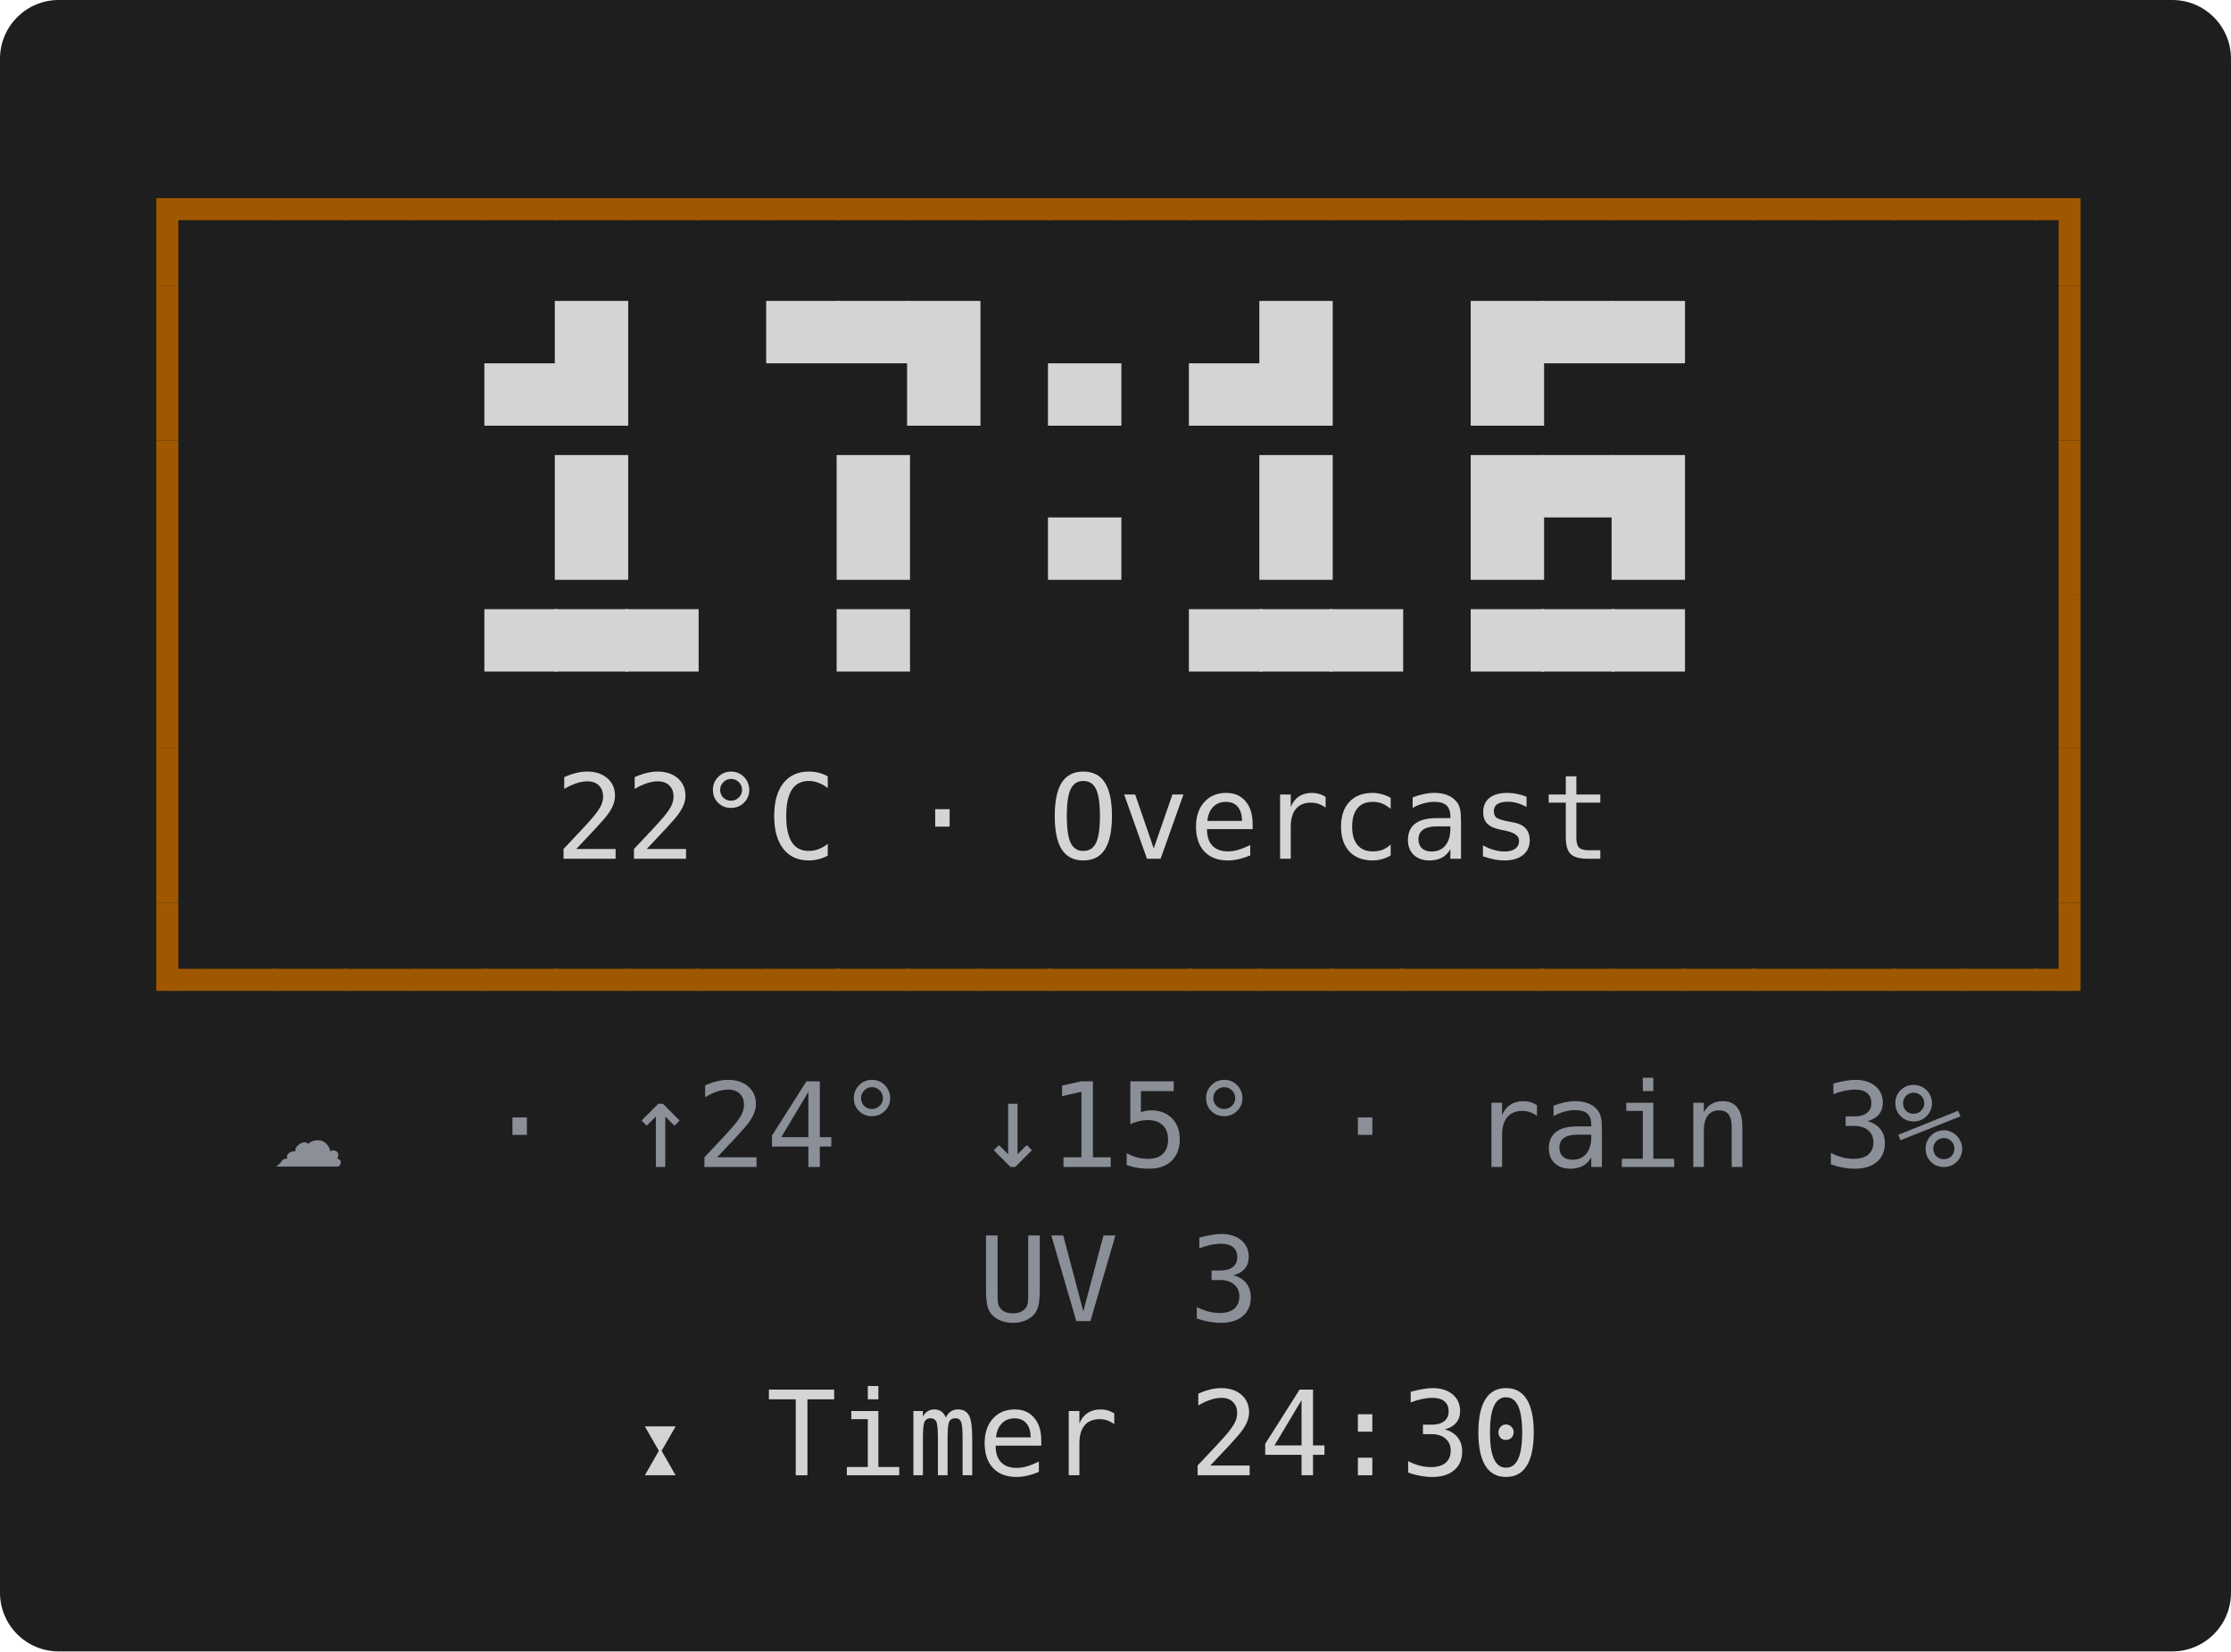
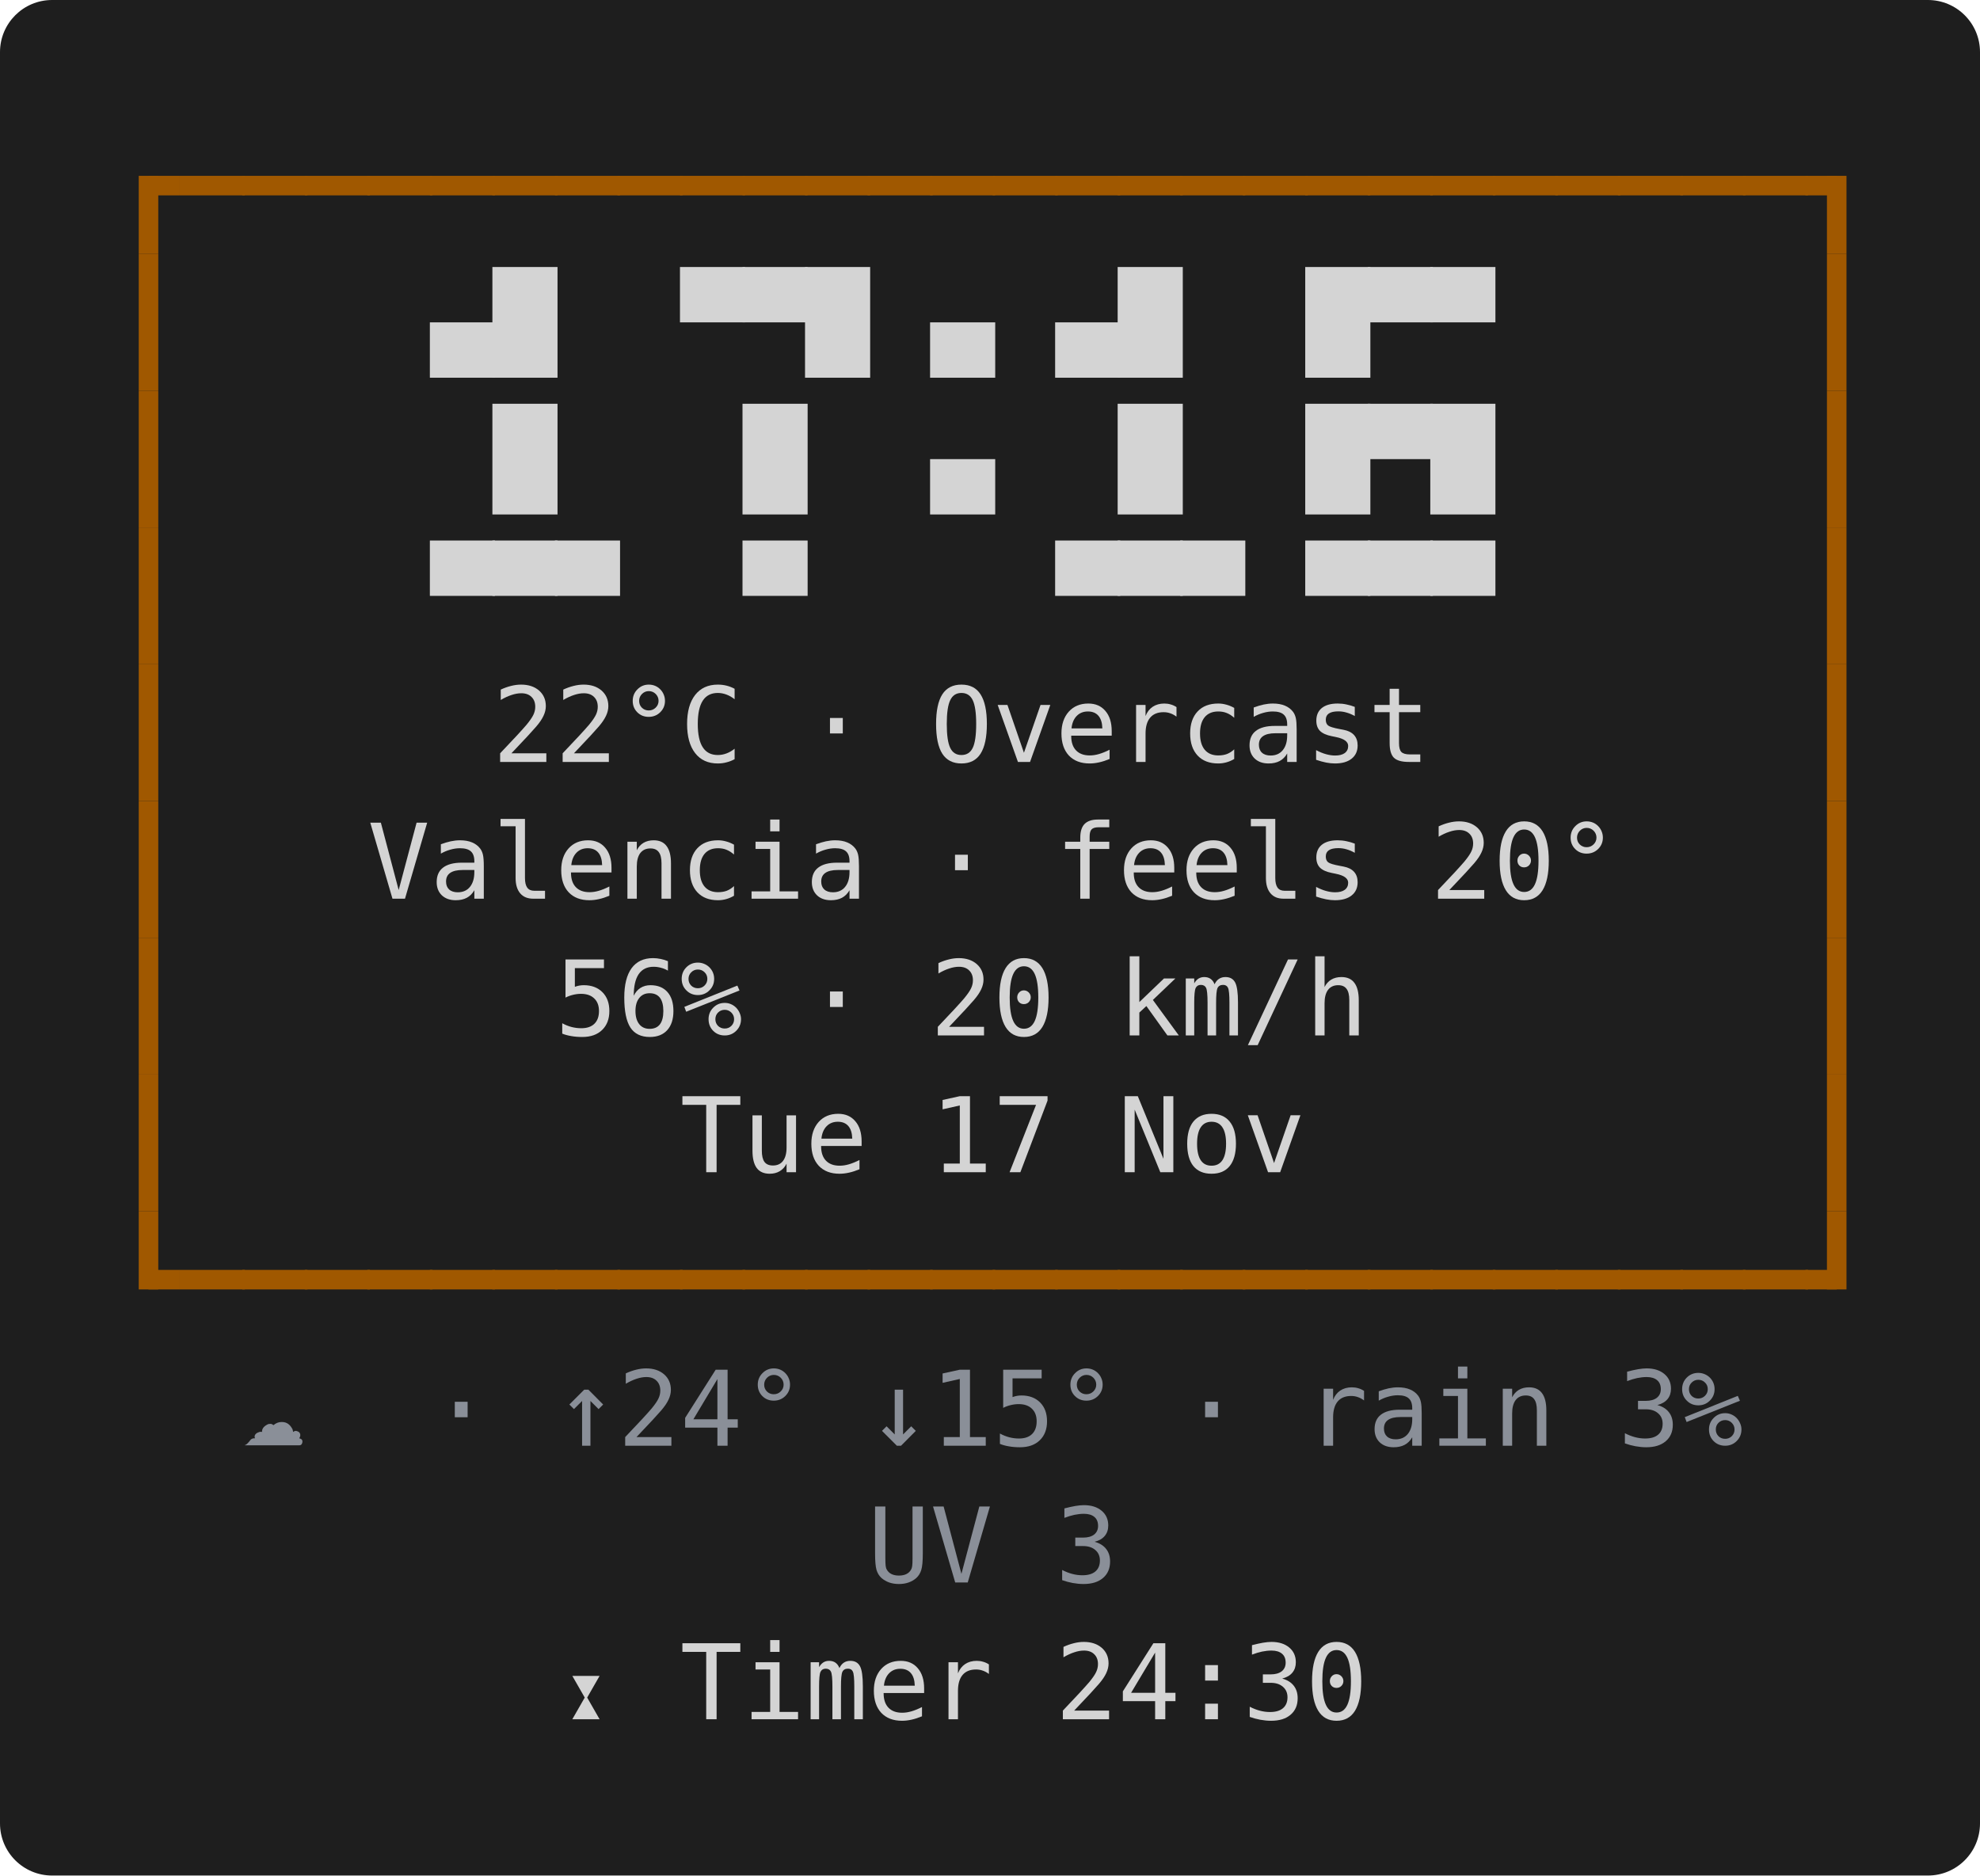
- <svg xmlns="http://www.w3.org/2000/svg" width="304" height="225" viewBox="0 0 304 225" font-family="DejaVu Sans Mono, Menlo, Consolas, monospace" font-size="16">
-   <rect width="304" height="225" rx="8" fill="#1e1e1e" />
+ <svg xmlns="http://www.w3.org/2000/svg" width="304" height="288" viewBox="0 0 304 288" font-family="DejaVu Sans Mono, Menlo, Consolas, monospace" font-size="16">
+   <rect width="304" height="288" rx="8" fill="#1e1e1e" />
  <line x1="22.8" y1="28.5" x2="27.6" y2="28.5" stroke="#a05800" stroke-width="3" />
  <line x1="22.8" y1="27.0" x2="22.8" y2="39.0" stroke="#a05800" stroke-width="3" />
  <line x1="27.6" y1="28.5" x2="37.6" y2="28.5" stroke="#a05800" stroke-width="3" />
  <line x1="37.2" y1="28.5" x2="47.2" y2="28.5" stroke="#a05800" stroke-width="3" />
  <line x1="46.8" y1="28.5" x2="56.8" y2="28.5" stroke="#a05800" stroke-width="3" />
  <line x1="56.4" y1="28.5" x2="66.4" y2="28.5" stroke="#a05800" stroke-width="3" />
  <line x1="66.0" y1="28.5" x2="76.0" y2="28.5" stroke="#a05800" stroke-width="3" />
  <line x1="75.6" y1="28.5" x2="85.6" y2="28.5" stroke="#a05800" stroke-width="3" />
  <line x1="85.2" y1="28.5" x2="95.2" y2="28.5" stroke="#a05800" stroke-width="3" />
  <line x1="94.8" y1="28.5" x2="104.8" y2="28.5" stroke="#a05800" stroke-width="3" />
  <line x1="104.4" y1="28.5" x2="114.4" y2="28.5" stroke="#a05800" stroke-width="3" />
  <line x1="114.0" y1="28.5" x2="124.0" y2="28.5" stroke="#a05800" stroke-width="3" />
  <line x1="123.6" y1="28.5" x2="133.6" y2="28.5" stroke="#a05800" stroke-width="3" />
  <line x1="133.2" y1="28.5" x2="143.2" y2="28.5" stroke="#a05800" stroke-width="3" />
  <line x1="142.8" y1="28.5" x2="152.8" y2="28.5" stroke="#a05800" stroke-width="3" />
  <line x1="152.4" y1="28.5" x2="162.4" y2="28.5" stroke="#a05800" stroke-width="3" />
  <line x1="162.0" y1="28.5" x2="172.0" y2="28.5" stroke="#a05800" stroke-width="3" />
  <line x1="171.6" y1="28.5" x2="181.6" y2="28.5" stroke="#a05800" stroke-width="3" />
  <line x1="181.2" y1="28.5" x2="191.2" y2="28.5" stroke="#a05800" stroke-width="3" />
  <line x1="190.8" y1="28.5" x2="200.8" y2="28.5" stroke="#a05800" stroke-width="3" />
  <line x1="200.4" y1="28.5" x2="210.4" y2="28.5" stroke="#a05800" stroke-width="3" />
  <line x1="210.0" y1="28.5" x2="220.0" y2="28.5" stroke="#a05800" stroke-width="3" />
  <line x1="219.6" y1="28.5" x2="229.6" y2="28.5" stroke="#a05800" stroke-width="3" />
  <line x1="229.2" y1="28.5" x2="239.2" y2="28.5" stroke="#a05800" stroke-width="3" />
  <line x1="238.8" y1="28.5" x2="248.8" y2="28.5" stroke="#a05800" stroke-width="3" />
  <line x1="248.4" y1="28.5" x2="258.4" y2="28.5" stroke="#a05800" stroke-width="3" />
  <line x1="258.0" y1="28.5" x2="268.0" y2="28.5" stroke="#a05800" stroke-width="3" />
  <line x1="267.6" y1="28.5" x2="277.6" y2="28.5" stroke="#a05800" stroke-width="3" />
  <line x1="282.0" y1="28.5" x2="277.2" y2="28.5" stroke="#a05800" stroke-width="3" />
  <line x1="282.0" y1="27.0" x2="282.0" y2="39.0" stroke="#a05800" stroke-width="3" />
  <line x1="22.8" y1="39" x2="22.8" y2="60" stroke="#a05800" stroke-width="3" />
  <rect x="66.0" y="49.5" width="10.0" height="8.5" fill="#d4d4d4" />
  <rect x="75.6" y="41" width="10.0" height="17" fill="#d4d4d4" />
  <rect x="104.4" y="41" width="10.0" height="8.5" fill="#d4d4d4" />
  <rect x="114.0" y="41" width="10.0" height="8.5" fill="#d4d4d4" />
  <rect x="123.6" y="41" width="10.0" height="17" fill="#d4d4d4" />
  <rect x="142.8" y="49.5" width="10.0" height="8.5" fill="#d4d4d4" />
  <rect x="162.0" y="49.5" width="10.0" height="8.5" fill="#d4d4d4" />
  <rect x="171.6" y="41" width="10.0" height="17" fill="#d4d4d4" />
  <rect x="200.4" y="41" width="10.0" height="17" fill="#d4d4d4" />
  <rect x="210.0" y="41" width="10.0" height="8.5" fill="#d4d4d4" />
  <rect x="219.6" y="41" width="10.0" height="8.5" fill="#d4d4d4" />
  <line x1="282.0" y1="39" x2="282.0" y2="60" stroke="#a05800" stroke-width="3" />
  <line x1="22.8" y1="60" x2="22.8" y2="81" stroke="#a05800" stroke-width="3" />
  <rect x="75.6" y="62" width="10.0" height="17" fill="#d4d4d4" />
  <rect x="114.0" y="62" width="10.0" height="17" fill="#d4d4d4" />
  <rect x="142.8" y="70.5" width="10.0" height="8.5" fill="#d4d4d4" />
  <rect x="171.6" y="62" width="10.0" height="17" fill="#d4d4d4" />
  <rect x="200.4" y="62" width="10.0" height="17" fill="#d4d4d4" />
  <rect x="210.0" y="62" width="10.0" height="8.5" fill="#d4d4d4" />
  <rect x="219.6" y="62" width="10.0" height="17" fill="#d4d4d4" />
  <line x1="282.0" y1="60" x2="282.0" y2="81" stroke="#a05800" stroke-width="3" />
  <line x1="22.8" y1="81" x2="22.8" y2="102" stroke="#a05800" stroke-width="3" />
  <rect x="66.0" y="83" width="10.0" height="8.5" fill="#d4d4d4" />
  <rect x="75.6" y="83" width="10.0" height="8.5" fill="#d4d4d4" />
  <rect x="85.2" y="83" width="10.0" height="8.5" fill="#d4d4d4" />
  <rect x="114.0" y="83" width="10.0" height="8.5" fill="#d4d4d4" />
  <rect x="162.0" y="83" width="10.0" height="8.5" fill="#d4d4d4" />
  <rect x="171.6" y="83" width="10.0" height="8.5" fill="#d4d4d4" />
  <rect x="181.2" y="83" width="10.0" height="8.5" fill="#d4d4d4" />
  <rect x="200.4" y="83" width="10.0" height="8.5" fill="#d4d4d4" />
  <rect x="210.0" y="83" width="10.0" height="8.5" fill="#d4d4d4" />
  <rect x="219.6" y="83" width="10.0" height="8.5" fill="#d4d4d4" />
  <line x1="282.0" y1="81" x2="282.0" y2="102" stroke="#a05800" stroke-width="3" />
  <line x1="22.8" y1="102" x2="22.8" y2="123" stroke="#a05800" stroke-width="3" />
  <text x="75.6" y="117" fill="#d4d4d4">2</text>
  <text x="85.2" y="117" fill="#d4d4d4">2</text>
  <text x="94.8" y="117" fill="#d4d4d4">°</text>
  <text x="104.4" y="117" fill="#d4d4d4">C</text>
  <text x="123.6" y="117" fill="#d4d4d4">·</text>
  <text x="142.8" y="117" fill="#d4d4d4">O</text>
  <text x="152.4" y="117" fill="#d4d4d4">v</text>
  <text x="162.0" y="117" fill="#d4d4d4">e</text>
  <text x="171.6" y="117" fill="#d4d4d4">r</text>
  <text x="181.2" y="117" fill="#d4d4d4">c</text>
  <text x="190.8" y="117" fill="#d4d4d4">a</text>
  <text x="200.4" y="117" fill="#d4d4d4">s</text>
  <text x="210.0" y="117" fill="#d4d4d4">t</text>
  <line x1="282.0" y1="102" x2="282.0" y2="123" stroke="#a05800" stroke-width="3" />
-   <line x1="22.8" y1="133.5" x2="27.6" y2="133.5" stroke="#a05800" stroke-width="3" />
-   <line x1="22.8" y1="135.0" x2="22.8" y2="123.0" stroke="#a05800" stroke-width="3" />
-   <line x1="27.6" y1="133.5" x2="37.6" y2="133.5" stroke="#a05800" stroke-width="3" />
-   <line x1="37.2" y1="133.5" x2="47.2" y2="133.5" stroke="#a05800" stroke-width="3" />
-   <line x1="46.8" y1="133.5" x2="56.8" y2="133.5" stroke="#a05800" stroke-width="3" />
-   <line x1="56.4" y1="133.5" x2="66.4" y2="133.5" stroke="#a05800" stroke-width="3" />
-   <line x1="66.0" y1="133.5" x2="76.0" y2="133.5" stroke="#a05800" stroke-width="3" />
-   <line x1="75.6" y1="133.5" x2="85.6" y2="133.5" stroke="#a05800" stroke-width="3" />
-   <line x1="85.2" y1="133.5" x2="95.2" y2="133.5" stroke="#a05800" stroke-width="3" />
-   <line x1="94.8" y1="133.5" x2="104.8" y2="133.5" stroke="#a05800" stroke-width="3" />
-   <line x1="104.4" y1="133.5" x2="114.4" y2="133.5" stroke="#a05800" stroke-width="3" />
-   <line x1="114.0" y1="133.5" x2="124.0" y2="133.5" stroke="#a05800" stroke-width="3" />
-   <line x1="123.6" y1="133.5" x2="133.6" y2="133.5" stroke="#a05800" stroke-width="3" />
-   <line x1="133.2" y1="133.5" x2="143.2" y2="133.5" stroke="#a05800" stroke-width="3" />
-   <line x1="142.8" y1="133.5" x2="152.8" y2="133.5" stroke="#a05800" stroke-width="3" />
-   <line x1="152.4" y1="133.5" x2="162.4" y2="133.5" stroke="#a05800" stroke-width="3" />
-   <line x1="162.0" y1="133.5" x2="172.0" y2="133.5" stroke="#a05800" stroke-width="3" />
-   <line x1="171.6" y1="133.5" x2="181.6" y2="133.5" stroke="#a05800" stroke-width="3" />
-   <line x1="181.2" y1="133.5" x2="191.2" y2="133.5" stroke="#a05800" stroke-width="3" />
-   <line x1="190.8" y1="133.5" x2="200.8" y2="133.5" stroke="#a05800" stroke-width="3" />
-   <line x1="200.4" y1="133.5" x2="210.4" y2="133.5" stroke="#a05800" stroke-width="3" />
-   <line x1="210.0" y1="133.5" x2="220.0" y2="133.5" stroke="#a05800" stroke-width="3" />
-   <line x1="219.6" y1="133.5" x2="229.6" y2="133.5" stroke="#a05800" stroke-width="3" />
-   <line x1="229.2" y1="133.5" x2="239.2" y2="133.5" stroke="#a05800" stroke-width="3" />
-   <line x1="238.8" y1="133.5" x2="248.8" y2="133.5" stroke="#a05800" stroke-width="3" />
-   <line x1="248.4" y1="133.5" x2="258.4" y2="133.5" stroke="#a05800" stroke-width="3" />
-   <line x1="258.0" y1="133.5" x2="268.0" y2="133.5" stroke="#a05800" stroke-width="3" />
-   <line x1="267.6" y1="133.5" x2="277.6" y2="133.5" stroke="#a05800" stroke-width="3" />
-   <line x1="282.0" y1="133.5" x2="277.2" y2="133.5" stroke="#a05800" stroke-width="3" />
-   <line x1="282.0" y1="135.0" x2="282.0" y2="123.0" stroke="#a05800" stroke-width="3" />
-   <text x="37.2" y="159" fill="#8a8f98">☁</text>
-   <text x="66.0" y="159" fill="#8a8f98">·</text>
-   <text x="85.2" y="159" fill="#8a8f98">↑</text>
-   <text x="94.8" y="159" fill="#8a8f98">2</text>
-   <text x="104.4" y="159" fill="#8a8f98">4</text>
-   <text x="114.0" y="159" fill="#8a8f98">°</text>
-   <text x="133.2" y="159" fill="#8a8f98">↓</text>
-   <text x="142.8" y="159" fill="#8a8f98">1</text>
-   <text x="152.4" y="159" fill="#8a8f98">5</text>
-   <text x="162.0" y="159" fill="#8a8f98">°</text>
-   <text x="181.2" y="159" fill="#8a8f98">·</text>
-   <text x="200.4" y="159" fill="#8a8f98">r</text>
-   <text x="210.0" y="159" fill="#8a8f98">a</text>
-   <text x="219.6" y="159" fill="#8a8f98">i</text>
-   <text x="229.2" y="159" fill="#8a8f98">n</text>
-   <text x="248.4" y="159" fill="#8a8f98">3</text>
-   <text x="258.0" y="159" fill="#8a8f98">%</text>
-   <text x="133.2" y="180" fill="#8a8f98">U</text>
-   <text x="142.8" y="180" fill="#8a8f98">V</text>
-   <text x="162.0" y="180" fill="#8a8f98">3</text>
-   <text x="85.2" y="201" fill="#d4d4d4">⧗</text>
-   <text x="104.4" y="201" fill="#d4d4d4">T</text>
-   <text x="114.0" y="201" fill="#d4d4d4">i</text>
-   <text x="123.6" y="201" fill="#d4d4d4">m</text>
-   <text x="133.2" y="201" fill="#d4d4d4">e</text>
-   <text x="142.8" y="201" fill="#d4d4d4">r</text>
-   <text x="162.0" y="201" fill="#d4d4d4">2</text>
-   <text x="171.6" y="201" fill="#d4d4d4">4</text>
-   <text x="181.2" y="201" fill="#d4d4d4">:</text>
-   <text x="190.8" y="201" fill="#d4d4d4">3</text>
-   <text x="200.4" y="201" fill="#d4d4d4">0</text>
+   <line x1="22.8" y1="123" x2="22.8" y2="144" stroke="#a05800" stroke-width="3" />
+   <text x="56.4" y="138" fill="#d4d4d4">V</text>
+   <text x="66.0" y="138" fill="#d4d4d4">a</text>
+   <text x="75.6" y="138" fill="#d4d4d4">l</text>
+   <text x="85.2" y="138" fill="#d4d4d4">e</text>
+   <text x="94.8" y="138" fill="#d4d4d4">n</text>
+   <text x="104.4" y="138" fill="#d4d4d4">c</text>
+   <text x="114.0" y="138" fill="#d4d4d4">i</text>
+   <text x="123.6" y="138" fill="#d4d4d4">a</text>
+   <text x="142.8" y="138" fill="#d4d4d4">·</text>
+   <text x="162.0" y="138" fill="#d4d4d4">f</text>
+   <text x="171.6" y="138" fill="#d4d4d4">e</text>
+   <text x="181.2" y="138" fill="#d4d4d4">e</text>
+   <text x="190.8" y="138" fill="#d4d4d4">l</text>
+   <text x="200.4" y="138" fill="#d4d4d4">s</text>
+   <text x="219.6" y="138" fill="#d4d4d4">2</text>
+   <text x="229.2" y="138" fill="#d4d4d4">0</text>
+   <text x="238.8" y="138" fill="#d4d4d4">°</text>
+   <line x1="282.0" y1="123" x2="282.0" y2="144" stroke="#a05800" stroke-width="3" />
+   <line x1="22.8" y1="144" x2="22.8" y2="165" stroke="#a05800" stroke-width="3" />
+   <text x="85.2" y="159" fill="#d4d4d4">5</text>
+   <text x="94.8" y="159" fill="#d4d4d4">6</text>
+   <text x="104.4" y="159" fill="#d4d4d4">%</text>
+   <text x="123.6" y="159" fill="#d4d4d4">·</text>
+   <text x="142.8" y="159" fill="#d4d4d4">2</text>
+   <text x="152.4" y="159" fill="#d4d4d4">0</text>
+   <text x="171.6" y="159" fill="#d4d4d4">k</text>
+   <text x="181.2" y="159" fill="#d4d4d4">m</text>
+   <text x="190.8" y="159" fill="#d4d4d4">/</text>
+   <text x="200.4" y="159" fill="#d4d4d4">h</text>
+   <line x1="282.0" y1="144" x2="282.0" y2="165" stroke="#a05800" stroke-width="3" />
+   <line x1="22.8" y1="165" x2="22.8" y2="186" stroke="#a05800" stroke-width="3" />
+   <text x="104.4" y="180" fill="#d4d4d4">T</text>
+   <text x="114.0" y="180" fill="#d4d4d4">u</text>
+   <text x="123.6" y="180" fill="#d4d4d4">e</text>
+   <text x="142.8" y="180" fill="#d4d4d4">1</text>
+   <text x="152.4" y="180" fill="#d4d4d4">7</text>
+   <text x="171.6" y="180" fill="#d4d4d4">N</text>
+   <text x="181.2" y="180" fill="#d4d4d4">o</text>
+   <text x="190.8" y="180" fill="#d4d4d4">v</text>
+   <line x1="282.0" y1="165" x2="282.0" y2="186" stroke="#a05800" stroke-width="3" />
+   <line x1="22.8" y1="196.5" x2="27.6" y2="196.5" stroke="#a05800" stroke-width="3" />
+   <line x1="22.8" y1="198.0" x2="22.8" y2="186.0" stroke="#a05800" stroke-width="3" />
+   <line x1="27.6" y1="196.5" x2="37.6" y2="196.5" stroke="#a05800" stroke-width="3" />
+   <line x1="37.2" y1="196.5" x2="47.2" y2="196.5" stroke="#a05800" stroke-width="3" />
+   <line x1="46.8" y1="196.5" x2="56.8" y2="196.5" stroke="#a05800" stroke-width="3" />
+   <line x1="56.4" y1="196.5" x2="66.4" y2="196.5" stroke="#a05800" stroke-width="3" />
+   <line x1="66.0" y1="196.5" x2="76.0" y2="196.5" stroke="#a05800" stroke-width="3" />
+   <line x1="75.6" y1="196.5" x2="85.6" y2="196.5" stroke="#a05800" stroke-width="3" />
+   <line x1="85.2" y1="196.5" x2="95.2" y2="196.5" stroke="#a05800" stroke-width="3" />
+   <line x1="94.8" y1="196.5" x2="104.8" y2="196.5" stroke="#a05800" stroke-width="3" />
+   <line x1="104.4" y1="196.5" x2="114.4" y2="196.5" stroke="#a05800" stroke-width="3" />
+   <line x1="114.0" y1="196.5" x2="124.0" y2="196.5" stroke="#a05800" stroke-width="3" />
+   <line x1="123.6" y1="196.5" x2="133.6" y2="196.5" stroke="#a05800" stroke-width="3" />
+   <line x1="133.2" y1="196.5" x2="143.2" y2="196.5" stroke="#a05800" stroke-width="3" />
+   <line x1="142.8" y1="196.5" x2="152.8" y2="196.5" stroke="#a05800" stroke-width="3" />
+   <line x1="152.4" y1="196.5" x2="162.4" y2="196.5" stroke="#a05800" stroke-width="3" />
+   <line x1="162.0" y1="196.5" x2="172.0" y2="196.5" stroke="#a05800" stroke-width="3" />
+   <line x1="171.6" y1="196.5" x2="181.6" y2="196.5" stroke="#a05800" stroke-width="3" />
+   <line x1="181.2" y1="196.5" x2="191.2" y2="196.5" stroke="#a05800" stroke-width="3" />
+   <line x1="190.8" y1="196.5" x2="200.8" y2="196.5" stroke="#a05800" stroke-width="3" />
+   <line x1="200.4" y1="196.5" x2="210.4" y2="196.5" stroke="#a05800" stroke-width="3" />
+   <line x1="210.0" y1="196.5" x2="220.0" y2="196.5" stroke="#a05800" stroke-width="3" />
+   <line x1="219.6" y1="196.5" x2="229.6" y2="196.5" stroke="#a05800" stroke-width="3" />
+   <line x1="229.2" y1="196.5" x2="239.2" y2="196.5" stroke="#a05800" stroke-width="3" />
+   <line x1="238.8" y1="196.5" x2="248.8" y2="196.5" stroke="#a05800" stroke-width="3" />
+   <line x1="248.4" y1="196.5" x2="258.4" y2="196.5" stroke="#a05800" stroke-width="3" />
+   <line x1="258.0" y1="196.5" x2="268.0" y2="196.5" stroke="#a05800" stroke-width="3" />
+   <line x1="267.6" y1="196.5" x2="277.6" y2="196.5" stroke="#a05800" stroke-width="3" />
+   <line x1="282.0" y1="196.5" x2="277.2" y2="196.5" stroke="#a05800" stroke-width="3" />
+   <line x1="282.0" y1="198.0" x2="282.0" y2="186.0" stroke="#a05800" stroke-width="3" />
+   <text x="37.2" y="222" fill="#8a8f98">☁</text>
+   <text x="66.0" y="222" fill="#8a8f98">·</text>
+   <text x="85.2" y="222" fill="#8a8f98">↑</text>
+   <text x="94.8" y="222" fill="#8a8f98">2</text>
+   <text x="104.4" y="222" fill="#8a8f98">4</text>
+   <text x="114.0" y="222" fill="#8a8f98">°</text>
+   <text x="133.2" y="222" fill="#8a8f98">↓</text>
+   <text x="142.8" y="222" fill="#8a8f98">1</text>
+   <text x="152.4" y="222" fill="#8a8f98">5</text>
+   <text x="162.0" y="222" fill="#8a8f98">°</text>
+   <text x="181.2" y="222" fill="#8a8f98">·</text>
+   <text x="200.4" y="222" fill="#8a8f98">r</text>
+   <text x="210.0" y="222" fill="#8a8f98">a</text>
+   <text x="219.6" y="222" fill="#8a8f98">i</text>
+   <text x="229.2" y="222" fill="#8a8f98">n</text>
+   <text x="248.4" y="222" fill="#8a8f98">3</text>
+   <text x="258.0" y="222" fill="#8a8f98">%</text>
+   <text x="133.2" y="243" fill="#8a8f98">U</text>
+   <text x="142.8" y="243" fill="#8a8f98">V</text>
+   <text x="162.0" y="243" fill="#8a8f98">3</text>
+   <text x="85.2" y="264" fill="#d4d4d4">⧗</text>
+   <text x="104.4" y="264" fill="#d4d4d4">T</text>
+   <text x="114.0" y="264" fill="#d4d4d4">i</text>
+   <text x="123.6" y="264" fill="#d4d4d4">m</text>
+   <text x="133.2" y="264" fill="#d4d4d4">e</text>
+   <text x="142.8" y="264" fill="#d4d4d4">r</text>
+   <text x="162.0" y="264" fill="#d4d4d4">2</text>
+   <text x="171.6" y="264" fill="#d4d4d4">4</text>
+   <text x="181.2" y="264" fill="#d4d4d4">:</text>
+   <text x="190.8" y="264" fill="#d4d4d4">3</text>
+   <text x="200.4" y="264" fill="#d4d4d4">0</text>
</svg>
